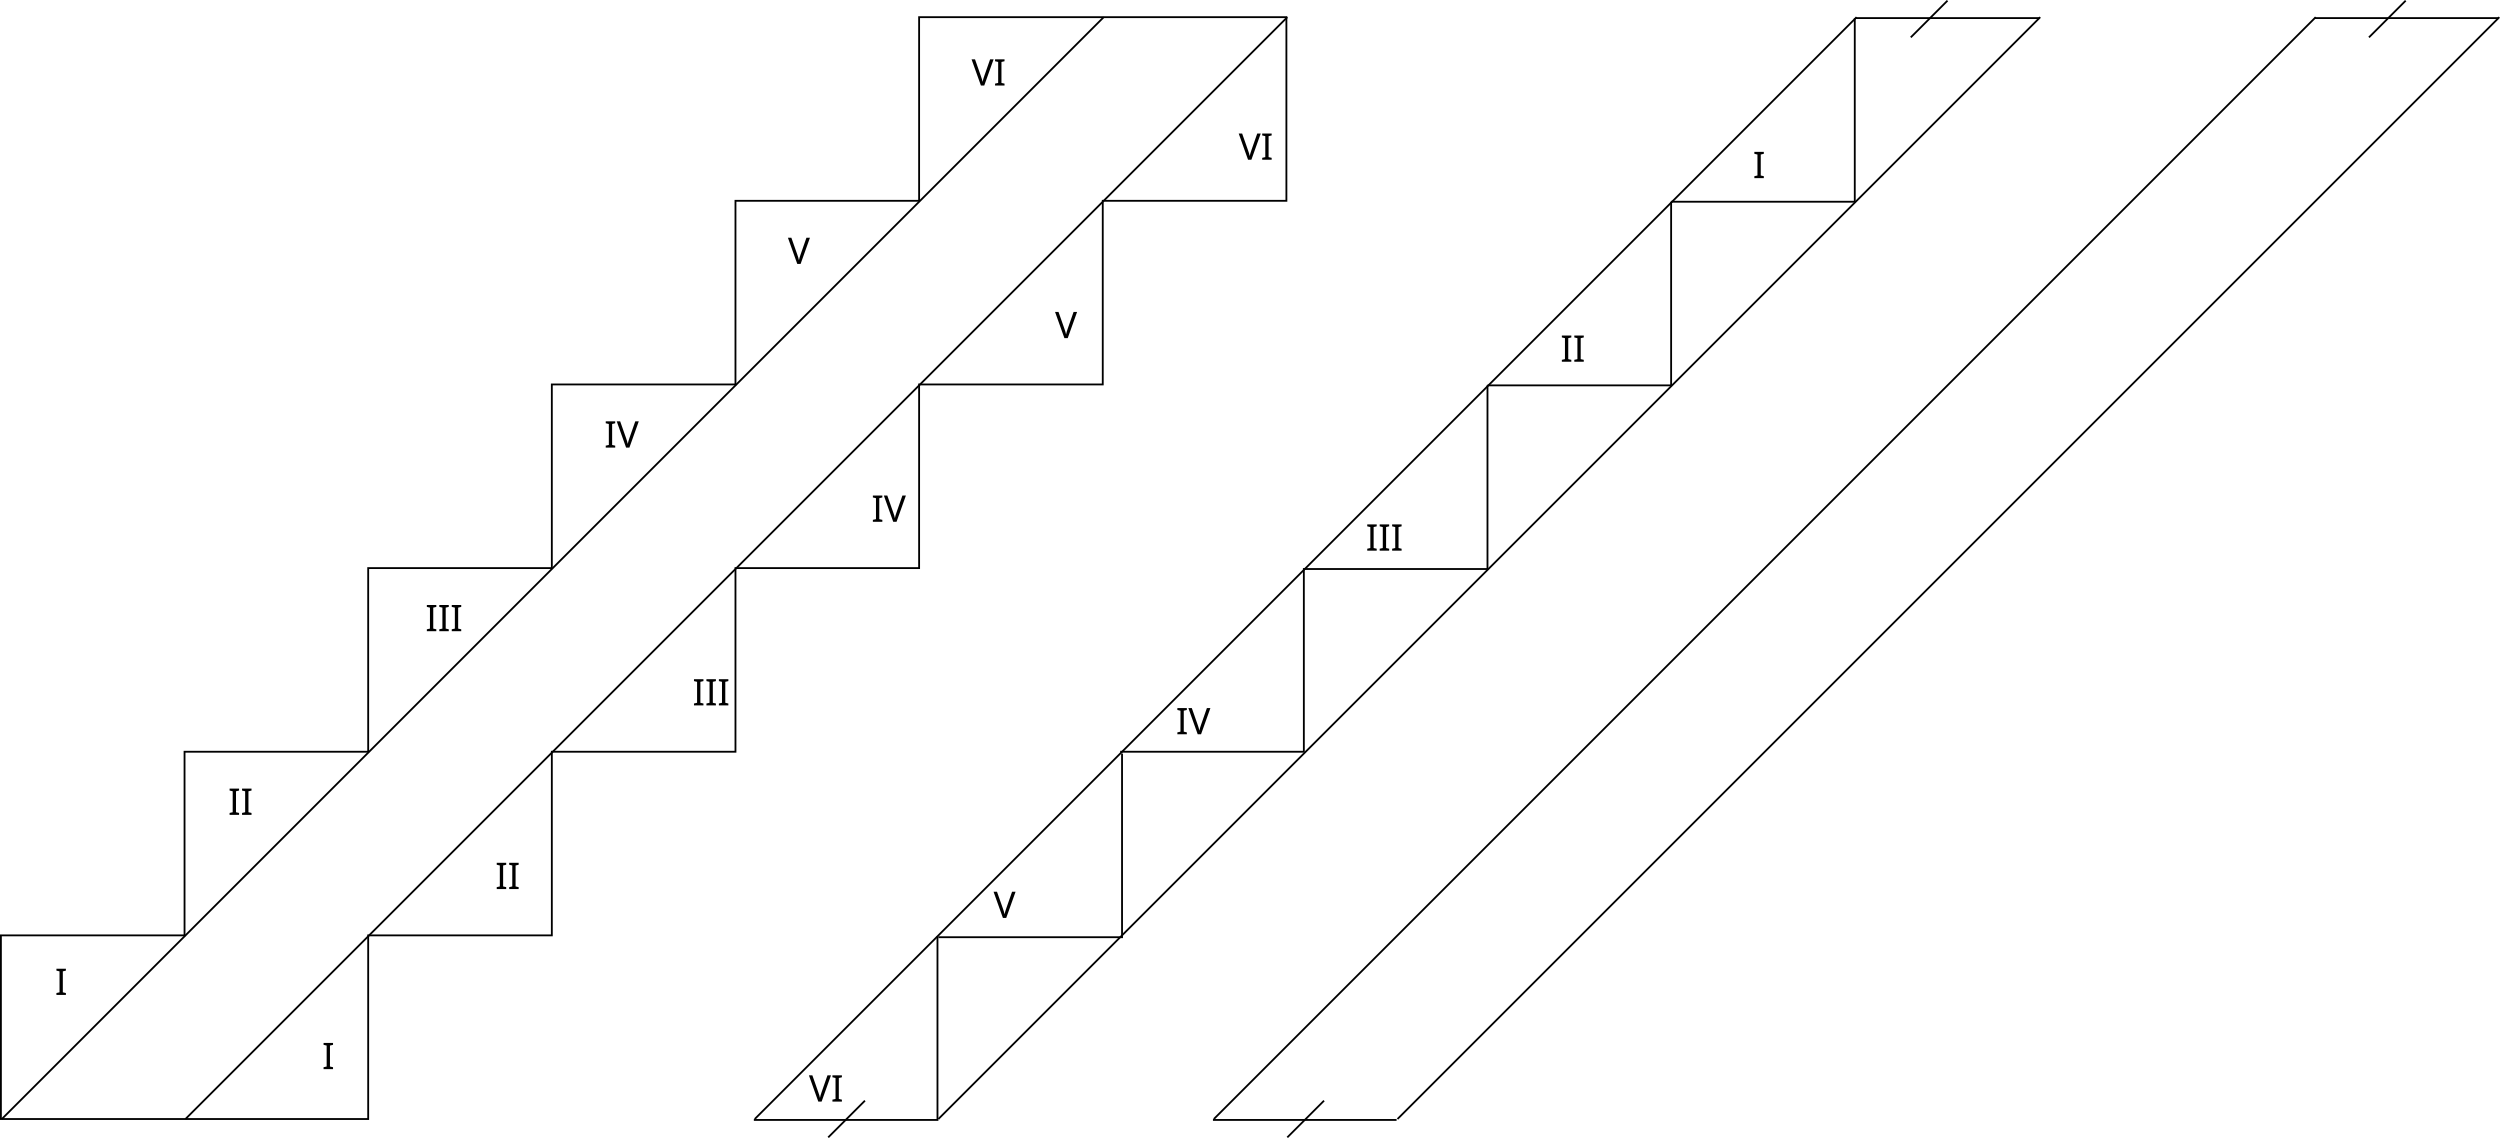
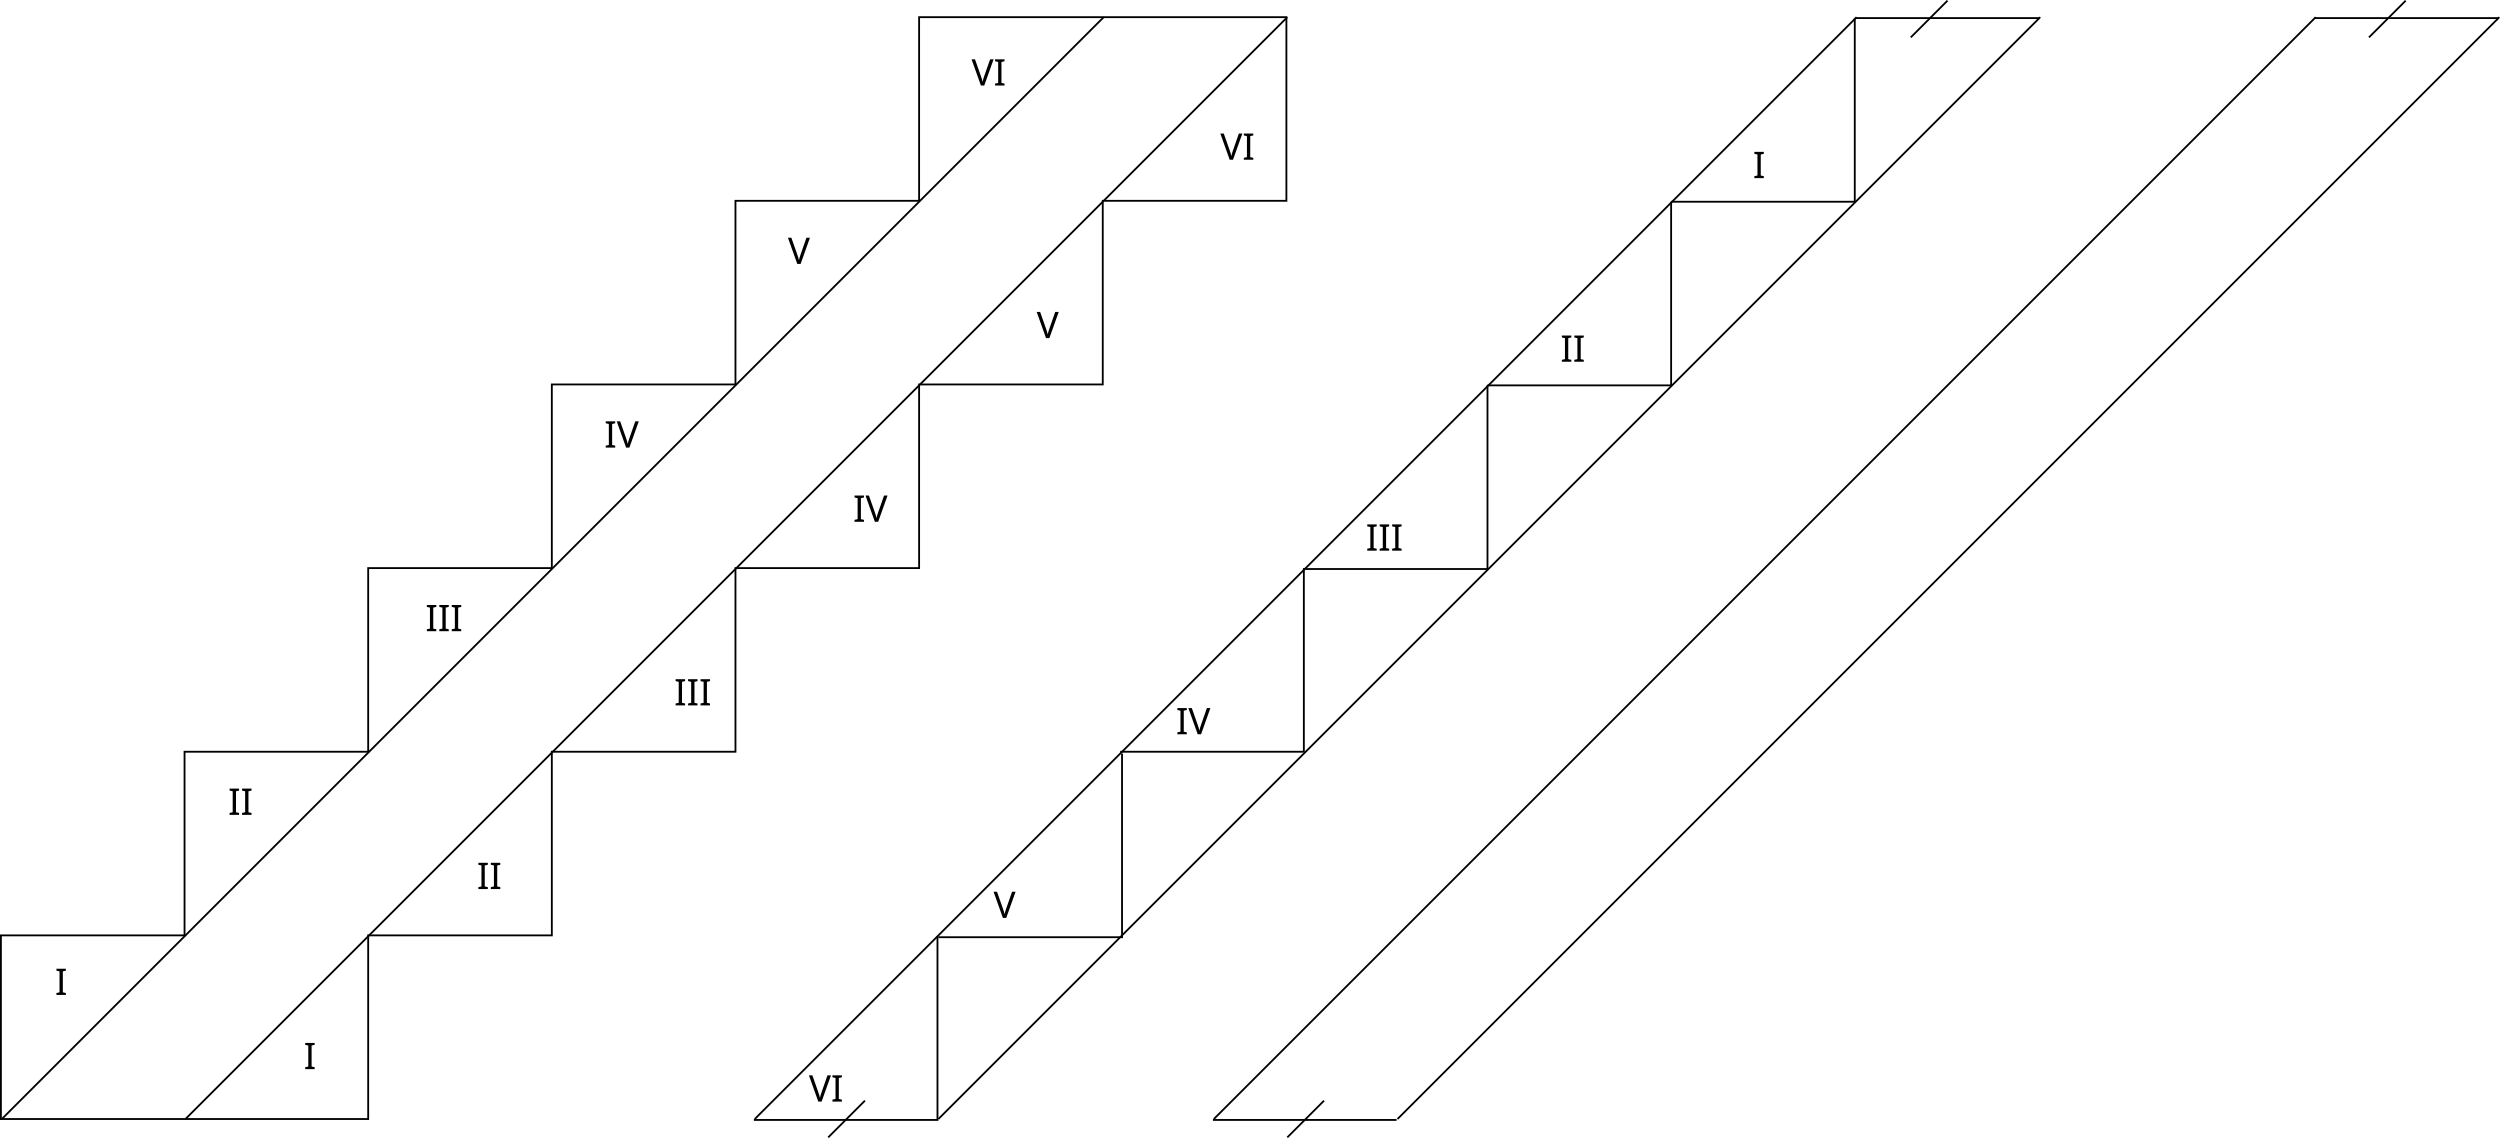
<svg xmlns="http://www.w3.org/2000/svg" width="1361.344" height="619.688" id="svg5164" version="1.1">
  <defs id="defs5166" />
  <g id="layer1" transform="translate(369.3125,-179.6562)">
    <path style="fill:none;stroke:#000000;stroke-width:1px;stroke-linecap:butt;stroke-linejoin:miter;stroke-opacity:1" d="m -368.821,789.005 200,0 0,-100 100,0 0,-100 100,0 0,-100 100,0 0,-100 100,0 0,-100 100,0 0,-100 -100,0 -100,0 0,100 -100,0 0,100 -100,0 0,100 -100,0 0,100 -100,0 0,100 -100,0 z" id="path4552" />
    <path style="fill:none;stroke:#000000;stroke-width:1px;stroke-linecap:butt;stroke-linejoin:miter;stroke-opacity:1" d="m -368.321,789.005 600,-600" id="path4642" />
    <path id="path4644" d="m -268.321,789.005 600,-600" style="fill:none;stroke:#000000;stroke-width:1px;stroke-linecap:butt;stroke-linejoin:miter;stroke-opacity:1" />
    <text xml:space="preserve" style="font-size:20px;font-style:normal;font-weight:normal;line-height:125%;letter-spacing:0px;word-spacing:0px;fill:#000000;fill-opacity:1;stroke:none;font-family:Sans" x="-339.381" y="721.439" id="text4646">
      <tspan id="tspan4648" x="-339.381" y="721.439">I</tspan>
    </text>
-     <text xml:space="preserve" style="font-size:20px;font-style:normal;font-weight:normal;line-height:125%;letter-spacing:0px;word-spacing:0px;fill:#000000;fill-opacity:1;stroke:none;font-family:Sans" x="-193.919" y="761.846" id="text4650">
-       <tspan id="tspan4652" x="-193.919" y="761.846">I</tspan>
+     <text xml:space="preserve" style="font-size:20px;font-style:normal;font-weight:normal;line-height:125%;letter-spacing:0px;word-spacing:0px;fill:#000000;fill-opacity:1;stroke:none;font-family:Sans" x="-203.919" y="761.846" id="text4650">
+       <tspan id="tspan4652" x="-203.919" y="761.846">I</tspan>
    </text>
    <text id="text4654" y="623.376" x="-245.084" style="font-size:20px;font-style:normal;font-weight:normal;line-height:125%;letter-spacing:0px;word-spacing:0px;fill:#000000;fill-opacity:1;stroke:none;font-family:Sans" xml:space="preserve">
      <tspan y="623.376" x="-245.084" id="tspan4656">II</tspan>
    </text>
-     <text id="text4658" y="663.782" x="-99.622" style="font-size:20px;font-style:normal;font-weight:normal;line-height:125%;letter-spacing:0px;word-spacing:0px;fill:#000000;fill-opacity:1;stroke:none;font-family:Sans" xml:space="preserve">
-       <tspan y="663.782" x="-99.622" id="tspan4660">II</tspan>
+     <text id="text4658" y="663.782" x="-109.622" style="font-size:20px;font-style:normal;font-weight:normal;line-height:125%;letter-spacing:0px;word-spacing:0px;fill:#000000;fill-opacity:1;stroke:none;font-family:Sans" xml:space="preserve">
+       <tspan y="663.782" x="-109.622" id="tspan4660">II</tspan>
    </text>
    <text xml:space="preserve" style="font-size:20px;font-style:normal;font-weight:normal;line-height:125%;letter-spacing:0px;word-spacing:0px;fill:#000000;fill-opacity:1;stroke:none;font-family:Sans" x="-137.672" y="523.376" id="text4662">
      <tspan id="tspan4664" x="-137.672" y="523.376">III</tspan>
    </text>
-     <text xml:space="preserve" style="font-size:20px;font-style:normal;font-weight:normal;line-height:125%;letter-spacing:0px;word-spacing:0px;fill:#000000;fill-opacity:1;stroke:none;font-family:Sans" x="7.79" y="563.782" id="text4666">
-       <tspan id="tspan4668" x="7.79" y="563.782">III</tspan>
+     <text xml:space="preserve" style="font-size:20px;font-style:normal;font-weight:normal;line-height:125%;letter-spacing:0px;word-spacing:0px;fill:#000000;fill-opacity:1;stroke:none;font-family:Sans" x="-2.21" y="563.782" id="text4666">
+       <tspan id="tspan4668" x="-2.21" y="563.782">III</tspan>
    </text>
    <text id="text4670" y="423.376" x="-40.26" style="font-size:20px;font-style:normal;font-weight:normal;line-height:125%;letter-spacing:0px;word-spacing:0px;fill:#000000;fill-opacity:1;stroke:none;font-family:Sans" xml:space="preserve">
      <tspan y="423.376" x="-40.26" id="tspan4672">IV</tspan>
    </text>
-     <text id="text4674" y="463.782" x="105.202" style="font-size:20px;font-style:normal;font-weight:normal;line-height:125%;letter-spacing:0px;word-spacing:0px;fill:#000000;fill-opacity:1;stroke:none;font-family:Sans" xml:space="preserve">
-       <tspan y="463.782" x="105.202" id="tspan4676">IV</tspan>
+     <text id="text4674" y="463.782" x="95.202" style="font-size:20px;font-style:normal;font-weight:normal;line-height:125%;letter-spacing:0px;word-spacing:0px;fill:#000000;fill-opacity:1;stroke:none;font-family:Sans" xml:space="preserve">
+       <tspan y="463.782" x="95.202" id="tspan4676">IV</tspan>
    </text>
    <text xml:space="preserve" style="font-size:20px;font-style:normal;font-weight:normal;line-height:125%;letter-spacing:0px;word-spacing:0px;fill:#000000;fill-opacity:1;stroke:none;font-family:Sans" x="59.74" y="323.376" id="text4678">
      <tspan id="tspan4680" x="59.74" y="323.376">V</tspan>
    </text>
-     <text xml:space="preserve" style="font-size:20px;font-style:normal;font-weight:normal;line-height:125%;letter-spacing:0px;word-spacing:0px;fill:#000000;fill-opacity:1;stroke:none;font-family:Sans" x="205.202" y="363.782" id="text4682">
-       <tspan id="tspan4684" x="205.202" y="363.782">V</tspan>
+     <text xml:space="preserve" style="font-size:20px;font-style:normal;font-weight:normal;line-height:125%;letter-spacing:0px;word-spacing:0px;fill:#000000;fill-opacity:1;stroke:none;font-family:Sans" x="195.202" y="363.782" id="text4682">
+       <tspan id="tspan4684" x="195.202" y="363.782">V</tspan>
    </text>
    <text id="text4686" y="226.238" x="159.74" style="font-size:20px;font-style:normal;font-weight:normal;line-height:125%;letter-spacing:0px;word-spacing:0px;fill:#000000;fill-opacity:1;stroke:none;font-family:Sans" xml:space="preserve">
      <tspan y="226.238" x="159.74" id="tspan4688">VI</tspan>
    </text>
-     <text id="text4690" y="266.644" x="305.202" style="font-size:20px;font-style:normal;font-weight:normal;line-height:125%;letter-spacing:0px;word-spacing:0px;fill:#000000;fill-opacity:1;stroke:none;font-family:Sans" xml:space="preserve">
-       <tspan y="266.644" x="305.202" id="tspan4692">VI</tspan>
+     <text id="text4690" y="266.644" x="295.202" style="font-size:20px;font-style:normal;font-weight:normal;line-height:125%;letter-spacing:0px;word-spacing:0px;fill:#000000;fill-opacity:1;stroke:none;font-family:Sans" xml:space="preserve">
+       <tspan y="266.644" x="295.202" id="tspan4692">VI</tspan>
    </text>
    <path id="path4694" d="M 41.679,789.005 641.679,189.005" style="fill:none;stroke:#000000;stroke-width:1px;stroke-linecap:butt;stroke-linejoin:miter;stroke-opacity:1" />
    <path style="fill:none;stroke:#000000;stroke-width:1px;stroke-linecap:butt;stroke-linejoin:miter;stroke-opacity:1" d="m 141.679,789.005 600,-600" id="path4696" />
    <path style="fill:none;stroke:#000000;stroke-width:1px;stroke-linecap:butt;stroke-linejoin:miter;stroke-opacity:1" d="m 41.179,789.505 100,0 0,-100" id="path4698" />
    <path id="path4700" d="m 141.679,690.005 100,0 0,-100" style="fill:none;stroke:#000000;stroke-width:1px;stroke-linecap:butt;stroke-linejoin:miter;stroke-opacity:1" />
    <path style="fill:none;stroke:#000000;stroke-width:1px;stroke-linecap:butt;stroke-linejoin:miter;stroke-opacity:1" d="m 240.679,589.005 100,0 0,-100" id="path4702" />
    <path id="path4704" d="m 340.679,489.505 100,0 0,-100" style="fill:none;stroke:#000000;stroke-width:1px;stroke-linecap:butt;stroke-linejoin:miter;stroke-opacity:1" />
    <path style="fill:none;stroke:#000000;stroke-width:1px;stroke-linecap:butt;stroke-linejoin:miter;stroke-opacity:1" d="m 440.679,389.505 100,0 0,-100" id="path4706" />
    <path id="path4708" d="m 540.679,289.505 100,0 0,-100" style="fill:none;stroke:#000000;stroke-width:1px;stroke-linecap:butt;stroke-linejoin:miter;stroke-opacity:1" />
    <path style="fill:none;stroke:#000000;stroke-width:1px;stroke-linecap:butt;stroke-linejoin:miter;stroke-opacity:1" d="m 641.178,189.505 100,0" id="path4710" />
    <text id="text4712" y="276.644" x="585.202" style="font-size:20px;font-style:normal;font-weight:normal;line-height:125%;letter-spacing:0px;word-spacing:0px;fill:#000000;fill-opacity:1;stroke:none;font-family:Sans" xml:space="preserve">
      <tspan y="276.644" x="585.202" id="tspan4714">I</tspan>
    </text>
    <text xml:space="preserve" style="font-size:20px;font-style:normal;font-weight:normal;line-height:125%;letter-spacing:0px;word-spacing:0px;fill:#000000;fill-opacity:1;stroke:none;font-family:Sans" x="480.378" y="376.644" id="text4716">
      <tspan id="tspan4718" x="480.378" y="376.644">II</tspan>
    </text>
    <text id="text4720" y="479.505" x="374.401" style="font-size:20px;font-style:normal;font-weight:normal;line-height:125%;letter-spacing:0px;word-spacing:0px;fill:#000000;fill-opacity:1;stroke:none;font-family:Sans" xml:space="preserve">
      <tspan y="479.505" x="374.401" id="tspan4722">III</tspan>
    </text>
    <text xml:space="preserve" style="font-size:20px;font-style:normal;font-weight:normal;line-height:125%;letter-spacing:0px;word-spacing:0px;fill:#000000;fill-opacity:1;stroke:none;font-family:Sans" x="271.012" y="579.505" id="text4724">
      <tspan id="tspan4726" x="271.012" y="579.505">IV</tspan>
    </text>
    <text id="text4728" y="679.505" x="171.711" style="font-size:20px;font-style:normal;font-weight:normal;line-height:125%;letter-spacing:0px;word-spacing:0px;fill:#000000;fill-opacity:1;stroke:none;font-family:Sans" xml:space="preserve">
      <tspan y="679.505" x="171.711" id="tspan4730">V</tspan>
    </text>
    <text xml:space="preserve" style="font-size:20px;font-style:normal;font-weight:normal;line-height:125%;letter-spacing:0px;word-spacing:0px;fill:#000000;fill-opacity:1;stroke:none;font-family:Sans" x="71.178" y="779.505" id="text4732">
      <tspan id="tspan4734" x="71.178" y="779.505">VI</tspan>
    </text>
    <path id="path4736" d="m 291.679,789.005 600,-600" style="fill:none;stroke:#000000;stroke-width:1px;stroke-linecap:butt;stroke-linejoin:miter;stroke-opacity:1" />
    <path style="fill:none;stroke:#000000;stroke-width:1px;stroke-linecap:butt;stroke-linejoin:miter;stroke-opacity:1" d="m 391.679,789.005 600,-600" id="path4738" />
    <path style="fill:none;stroke:#000000;stroke-width:1px;stroke-linecap:butt;stroke-linejoin:miter;stroke-opacity:1" d="m 891.178,189.505 100,0" id="path4740" />
    <path style="fill:none;stroke:#000000;stroke-width:1px;stroke-linecap:butt;stroke-linejoin:miter;stroke-opacity:1" d="m 391.179,789.505 -100,0" id="path4742" />
    <path style="fill:none;stroke:#000000;stroke-width:1px;stroke-linecap:butt;stroke-linejoin:miter;stroke-opacity:1" d="m 351.679,779.005 -20,20" id="path4744" />
    <path id="path4746" d="m 101.679,779.005 -20,20" style="fill:none;stroke:#000000;stroke-width:1px;stroke-linecap:butt;stroke-linejoin:miter;stroke-opacity:1" />
    <path id="path4748" d="m 691.179,180.005 -20,20" style="fill:none;stroke:#000000;stroke-width:1px;stroke-linecap:butt;stroke-linejoin:miter;stroke-opacity:1" />
    <path style="fill:none;stroke:#000000;stroke-width:1px;stroke-linecap:butt;stroke-linejoin:miter;stroke-opacity:1" d="m 940.679,180.005 -20,20" id="path4750" />
  </g>
</svg>
